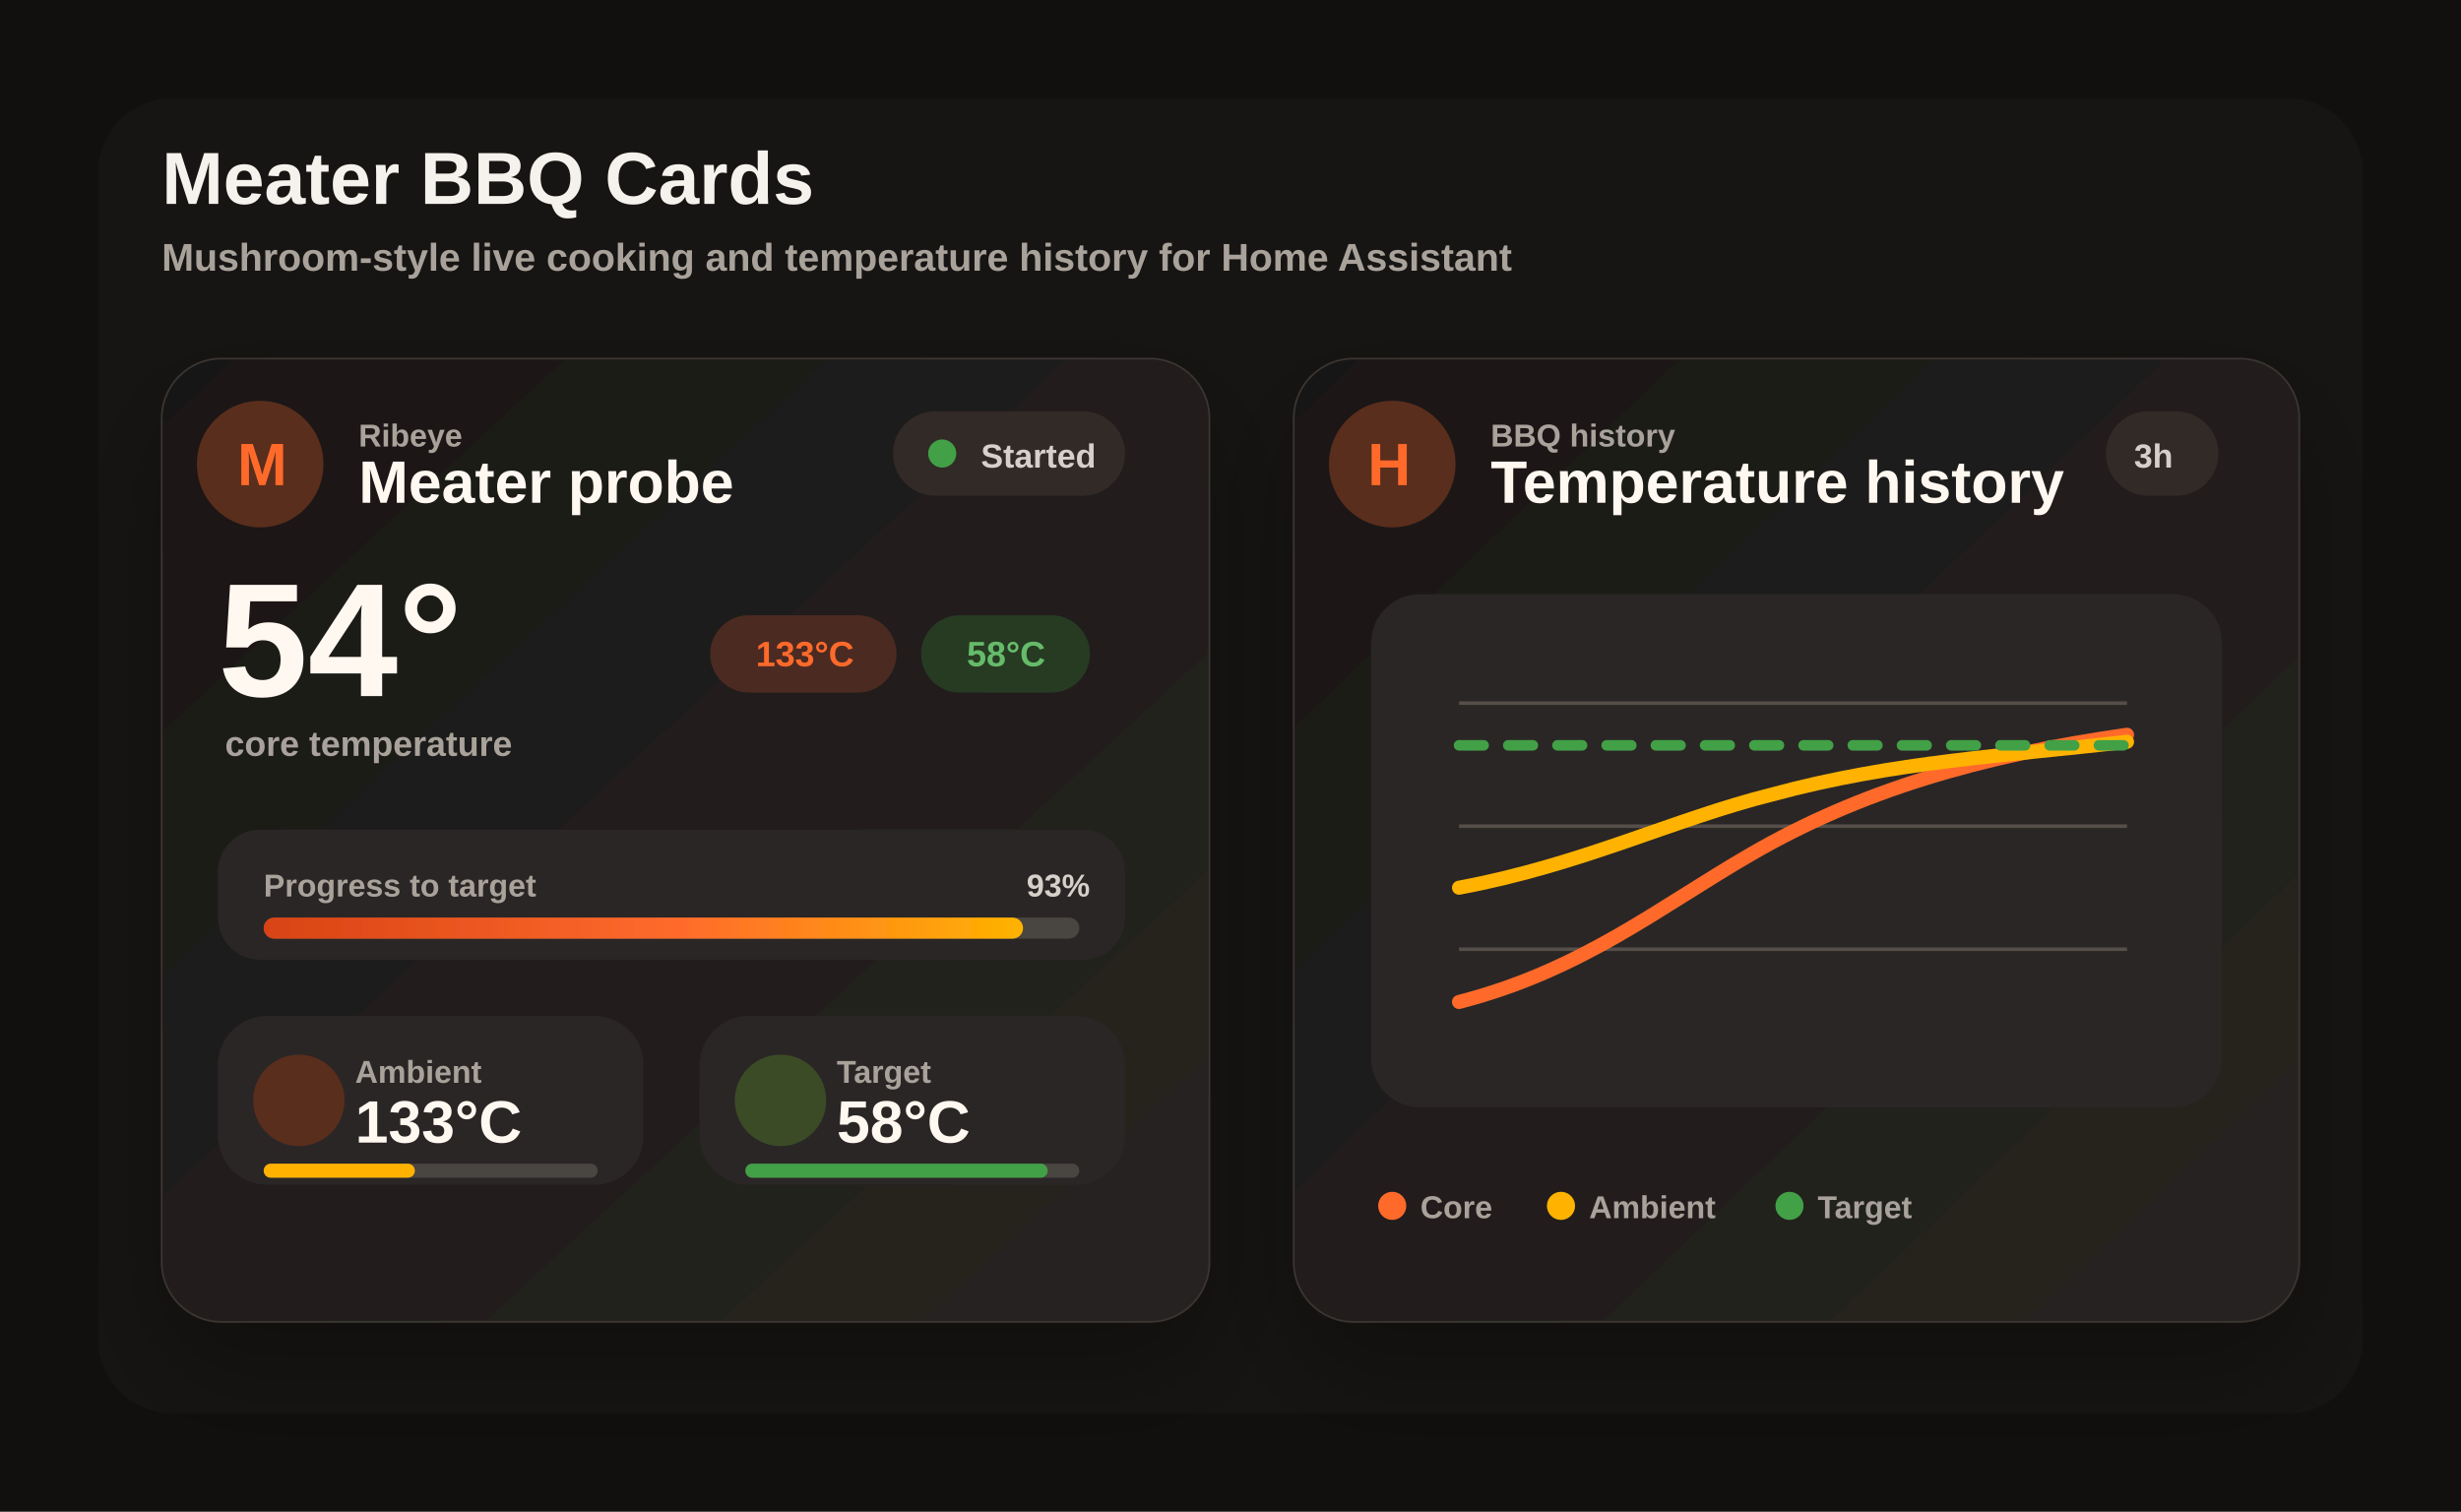
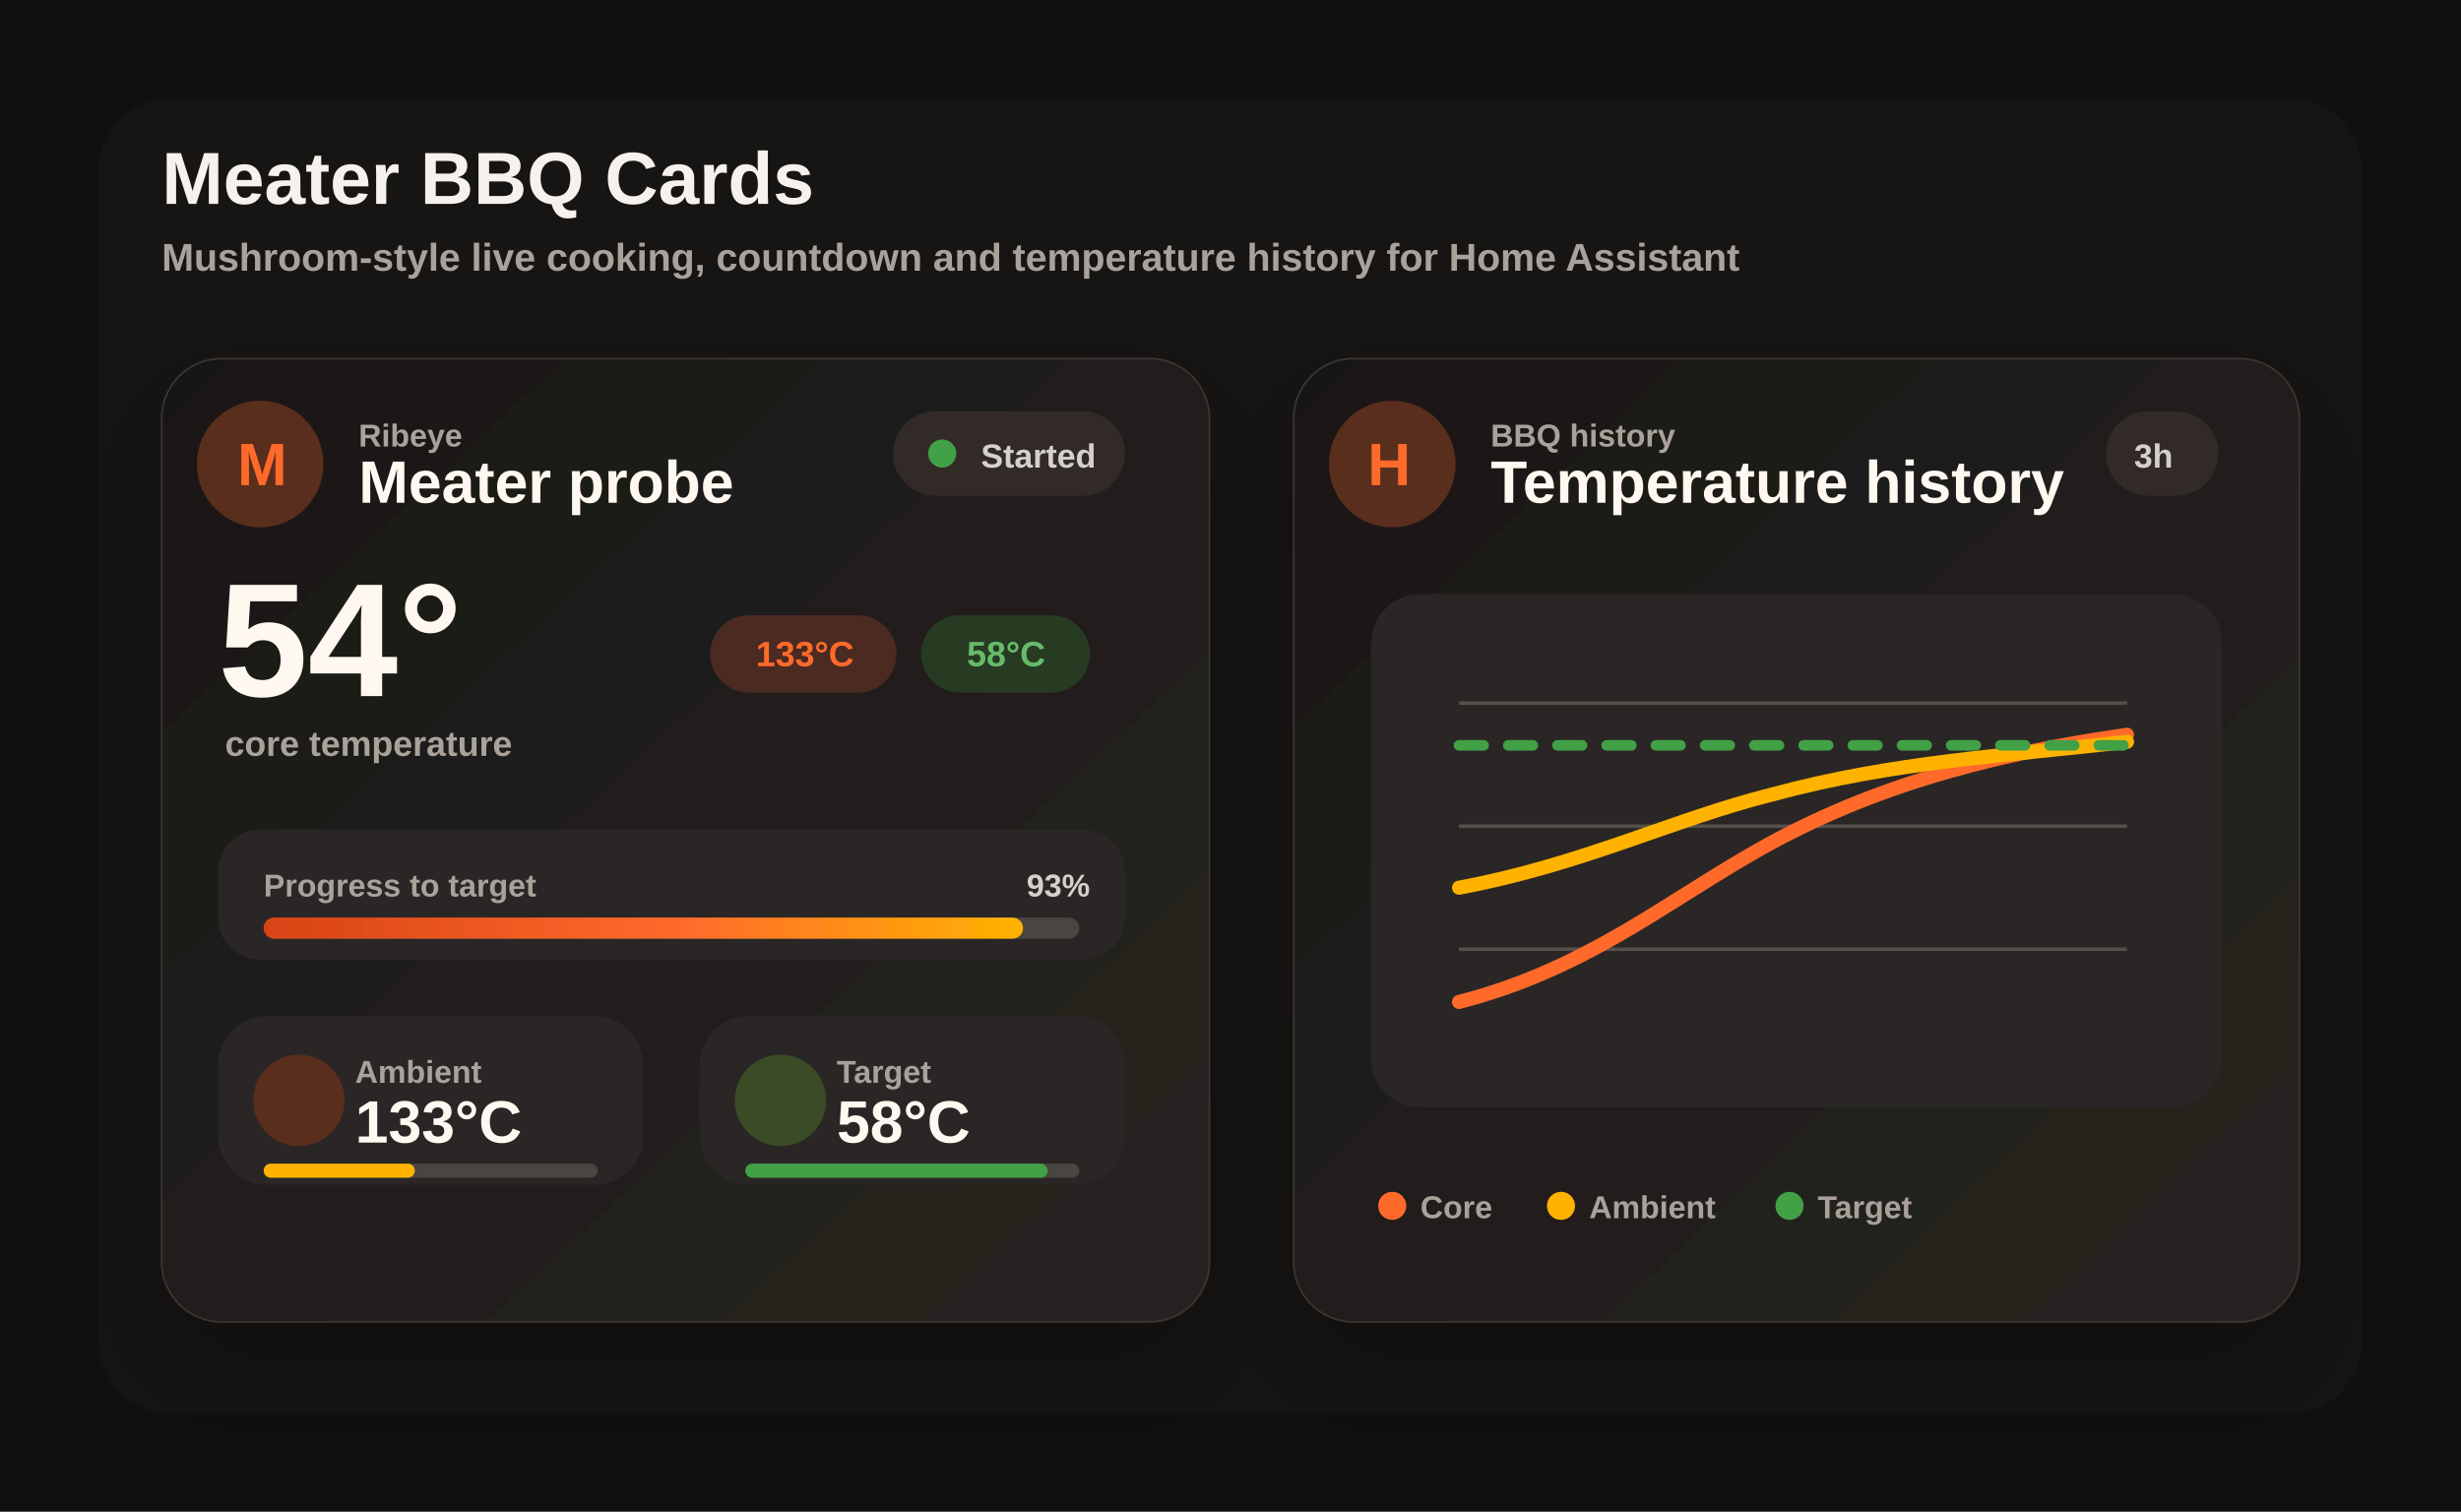
<svg xmlns="http://www.w3.org/2000/svg" width="1400" height="860" viewBox="0 0 1400 860" role="img" aria-labelledby="title desc">
  <defs>
    <linearGradient id="ember" x1="0" y1="0" x2="1" y2="0">
      <stop offset="0" stop-color="#d84315" />
      <stop offset="0.55" stop-color="#ff6b2c" />
      <stop offset="1" stop-color="#ffb300" />
    </linearGradient>
    <linearGradient id="cool" x1="0" y1="0" x2="1" y2="1">
      <stop offset="0" stop-color="#191716" />
      <stop offset="1" stop-color="#282421" />
    </linearGradient>
    <filter id="shadow" x="-10%" y="-10%" width="120%" height="130%">
      <feDropShadow dx="0" dy="28" stdDeviation="30" flood-color="#000" flood-opacity="0.28" />
    </filter>
  </defs>
  <rect width="1400" height="860" fill="#11100f" />
  <rect x="56" y="56" width="1288" height="748" rx="42" fill="#171513" />
  <text x="92" y="116" fill="#f5f1ec" font-family="Arial, sans-serif" font-size="42" font-weight="800">Meater BBQ Cards</text>
-   <text x="92" y="154" fill="#a9a29b" font-family="Arial, sans-serif" font-size="22" font-weight="700">Mushroom-style live cooking and temperature history for Home Assistant</text>
+   <text x="92" y="154" fill="#a9a29b" font-family="Arial, sans-serif" font-size="22" font-weight="700">Mushroom-style live cooking, countdown and temperature history for Home Assistant</text>
  <g filter="url(#shadow)">
    <rect x="92" y="204" width="596" height="548" rx="34" fill="url(#cool)" stroke="#3a3430" />
    <circle cx="148" cy="264" r="36" fill="#5a2d1f" />
    <text x="135" y="276" fill="#ff6b2c" font-family="Arial, sans-serif" font-size="34" font-weight="900">M</text>
    <text x="204" y="254" fill="#a9a29b" font-family="Arial, sans-serif" font-size="18" font-weight="800">Ribeye</text>
    <text x="204" y="286" fill="#fff8f0" font-family="Arial, sans-serif" font-size="34" font-weight="900">Meater probe</text>
    <rect x="508" y="234" width="132" height="48" rx="24" fill="#302b28" />
    <circle cx="536" cy="258" r="8" fill="#43a047" />
    <text x="558" y="266" fill="#d6d0ca" font-family="Arial, sans-serif" font-size="19" font-weight="900">Started</text>
    <text x="124" y="396" fill="#fff8f0" font-family="Arial, sans-serif" font-size="92" font-weight="900">54°</text>
    <text x="128" y="430" fill="#a9a29b" font-family="Arial, sans-serif" font-size="20" font-weight="800">core temperature</text>
    <rect x="404" y="350" width="106" height="44" rx="22" fill="#4b2a20" />
    <text x="430" y="379" fill="#ff6b2c" font-family="Arial, sans-serif" font-size="20" font-weight="900">133°C</text>
    <rect x="524" y="350" width="96" height="44" rx="22" fill="#273b24" />
    <text x="550" y="379" fill="#66bb6a" font-family="Arial, sans-serif" font-size="20" font-weight="900">58°C</text>
    <rect x="124" y="472" width="516" height="74" rx="24" fill="#2a2725" />
    <text x="150" y="510" fill="#a9a29b" font-family="Arial, sans-serif" font-size="18" font-weight="900">Progress to target</text>
    <text x="584" y="510" fill="#d6d0ca" font-family="Arial, sans-serif" font-size="18" font-weight="900">93%</text>
    <rect x="150" y="522" width="464" height="12" rx="6" fill="#4a4540" />
    <rect x="150" y="522" width="432" height="12" rx="6" fill="url(#ember)" />
    <rect x="124" y="578" width="242" height="96" rx="28" fill="#2a2725" />
    <circle cx="170" cy="626" r="26" fill="#5a2d1f" />
    <text x="202" y="616" fill="#a9a29b" font-family="Arial, sans-serif" font-size="18" font-weight="900">Ambient</text>
    <text x="202" y="650" fill="#fff8f0" font-family="Arial, sans-serif" font-size="34" font-weight="900">133°C</text>
    <rect x="150" y="662" width="190" height="8" rx="4" fill="#4a4540" />
    <rect x="150" y="662" width="86" height="8" rx="4" fill="#ffb300" />
    <rect x="398" y="578" width="242" height="96" rx="28" fill="#2a2725" />
    <circle cx="444" cy="626" r="26" fill="#3a4b28" />
    <text x="476" y="616" fill="#a9a29b" font-family="Arial, sans-serif" font-size="18" font-weight="900">Target</text>
    <text x="476" y="650" fill="#fff8f0" font-family="Arial, sans-serif" font-size="34" font-weight="900">58°C</text>
    <rect x="424" y="662" width="190" height="8" rx="4" fill="#4a4540" />
    <rect x="424" y="662" width="172" height="8" rx="4" fill="#43a047" />
  </g>
  <g filter="url(#shadow)">
    <rect x="736" y="204" width="572" height="548" rx="34" fill="url(#cool)" stroke="#3a3430" />
    <circle cx="792" cy="264" r="36" fill="#5a2d1f" />
    <text x="778" y="276" fill="#ff6b2c" font-family="Arial, sans-serif" font-size="34" font-weight="900">H</text>
    <text x="848" y="254" fill="#a9a29b" font-family="Arial, sans-serif" font-size="18" font-weight="800">BBQ history</text>
    <text x="848" y="286" fill="#fff8f0" font-family="Arial, sans-serif" font-size="34" font-weight="900">Temperature history</text>
    <rect x="1198" y="234" width="64" height="48" rx="24" fill="#302b28" />
    <text x="1214" y="266" fill="#d6d0ca" font-family="Arial, sans-serif" font-size="19" font-weight="900">3h</text>
    <rect x="780" y="338" width="484" height="292" rx="28" fill="#2a2725" />
    <line x1="830" y1="400" x2="1210" y2="400" stroke="#57504a" stroke-width="2" />
    <line x1="830" y1="470" x2="1210" y2="470" stroke="#57504a" stroke-width="2" />
    <line x1="830" y1="540" x2="1210" y2="540" stroke="#57504a" stroke-width="2" />
    <path d="M830 570 C900 552 944 516 996 486 C1058 450 1126 430 1210 418" fill="none" stroke="#ff6b2c" stroke-width="8" stroke-linecap="round" />
    <path d="M830 505 C900 492 952 466 1008 452 C1078 433 1142 430 1210 422" fill="none" stroke="#ffb300" stroke-width="8" stroke-linecap="round" />
    <path d="M830 424 L1210 424" fill="none" stroke="#43a047" stroke-width="6" stroke-dasharray="14 14" stroke-linecap="round" />
    <circle cx="792" cy="686" r="8" fill="#ff6b2c" />
    <text x="808" y="693" fill="#a9a29b" font-family="Arial, sans-serif" font-size="18" font-weight="900">Core</text>
    <circle cx="888" cy="686" r="8" fill="#ffb300" />
    <text x="904" y="693" fill="#a9a29b" font-family="Arial, sans-serif" font-size="18" font-weight="900">Ambient</text>
    <circle cx="1018" cy="686" r="8" fill="#43a047" />
    <text x="1034" y="693" fill="#a9a29b" font-family="Arial, sans-serif" font-size="18" font-weight="900">Target</text>
  </g>
</svg>
